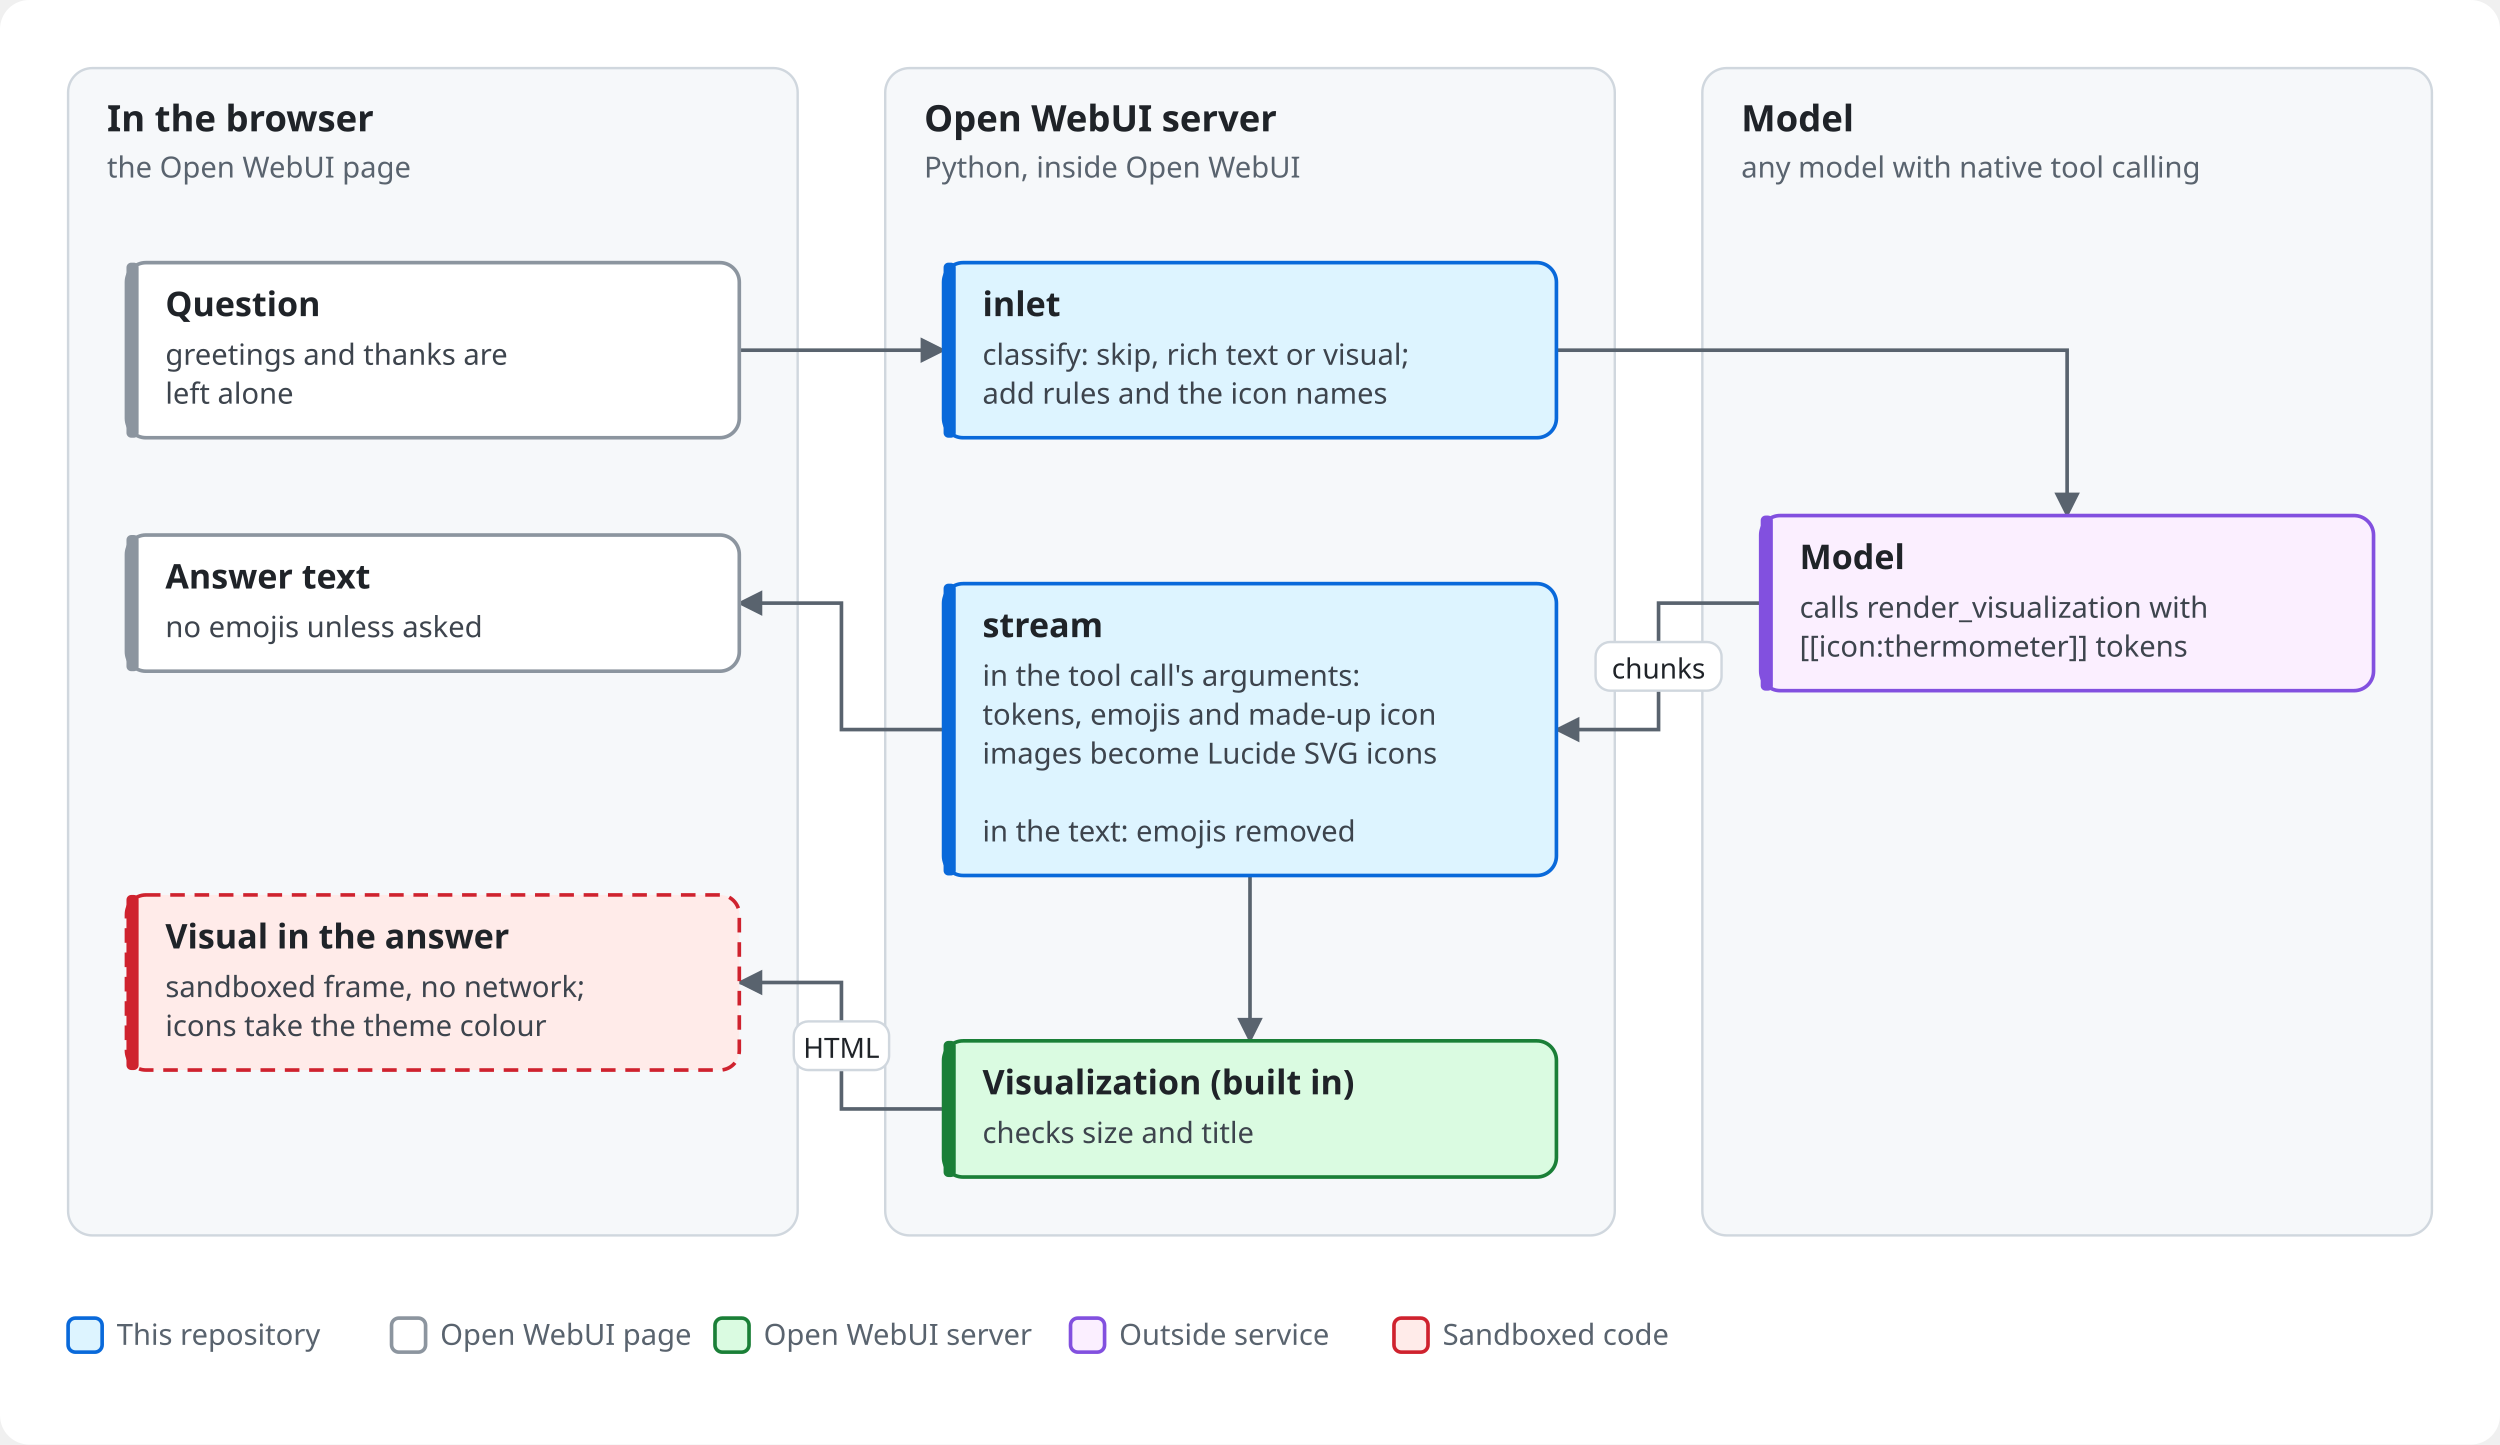
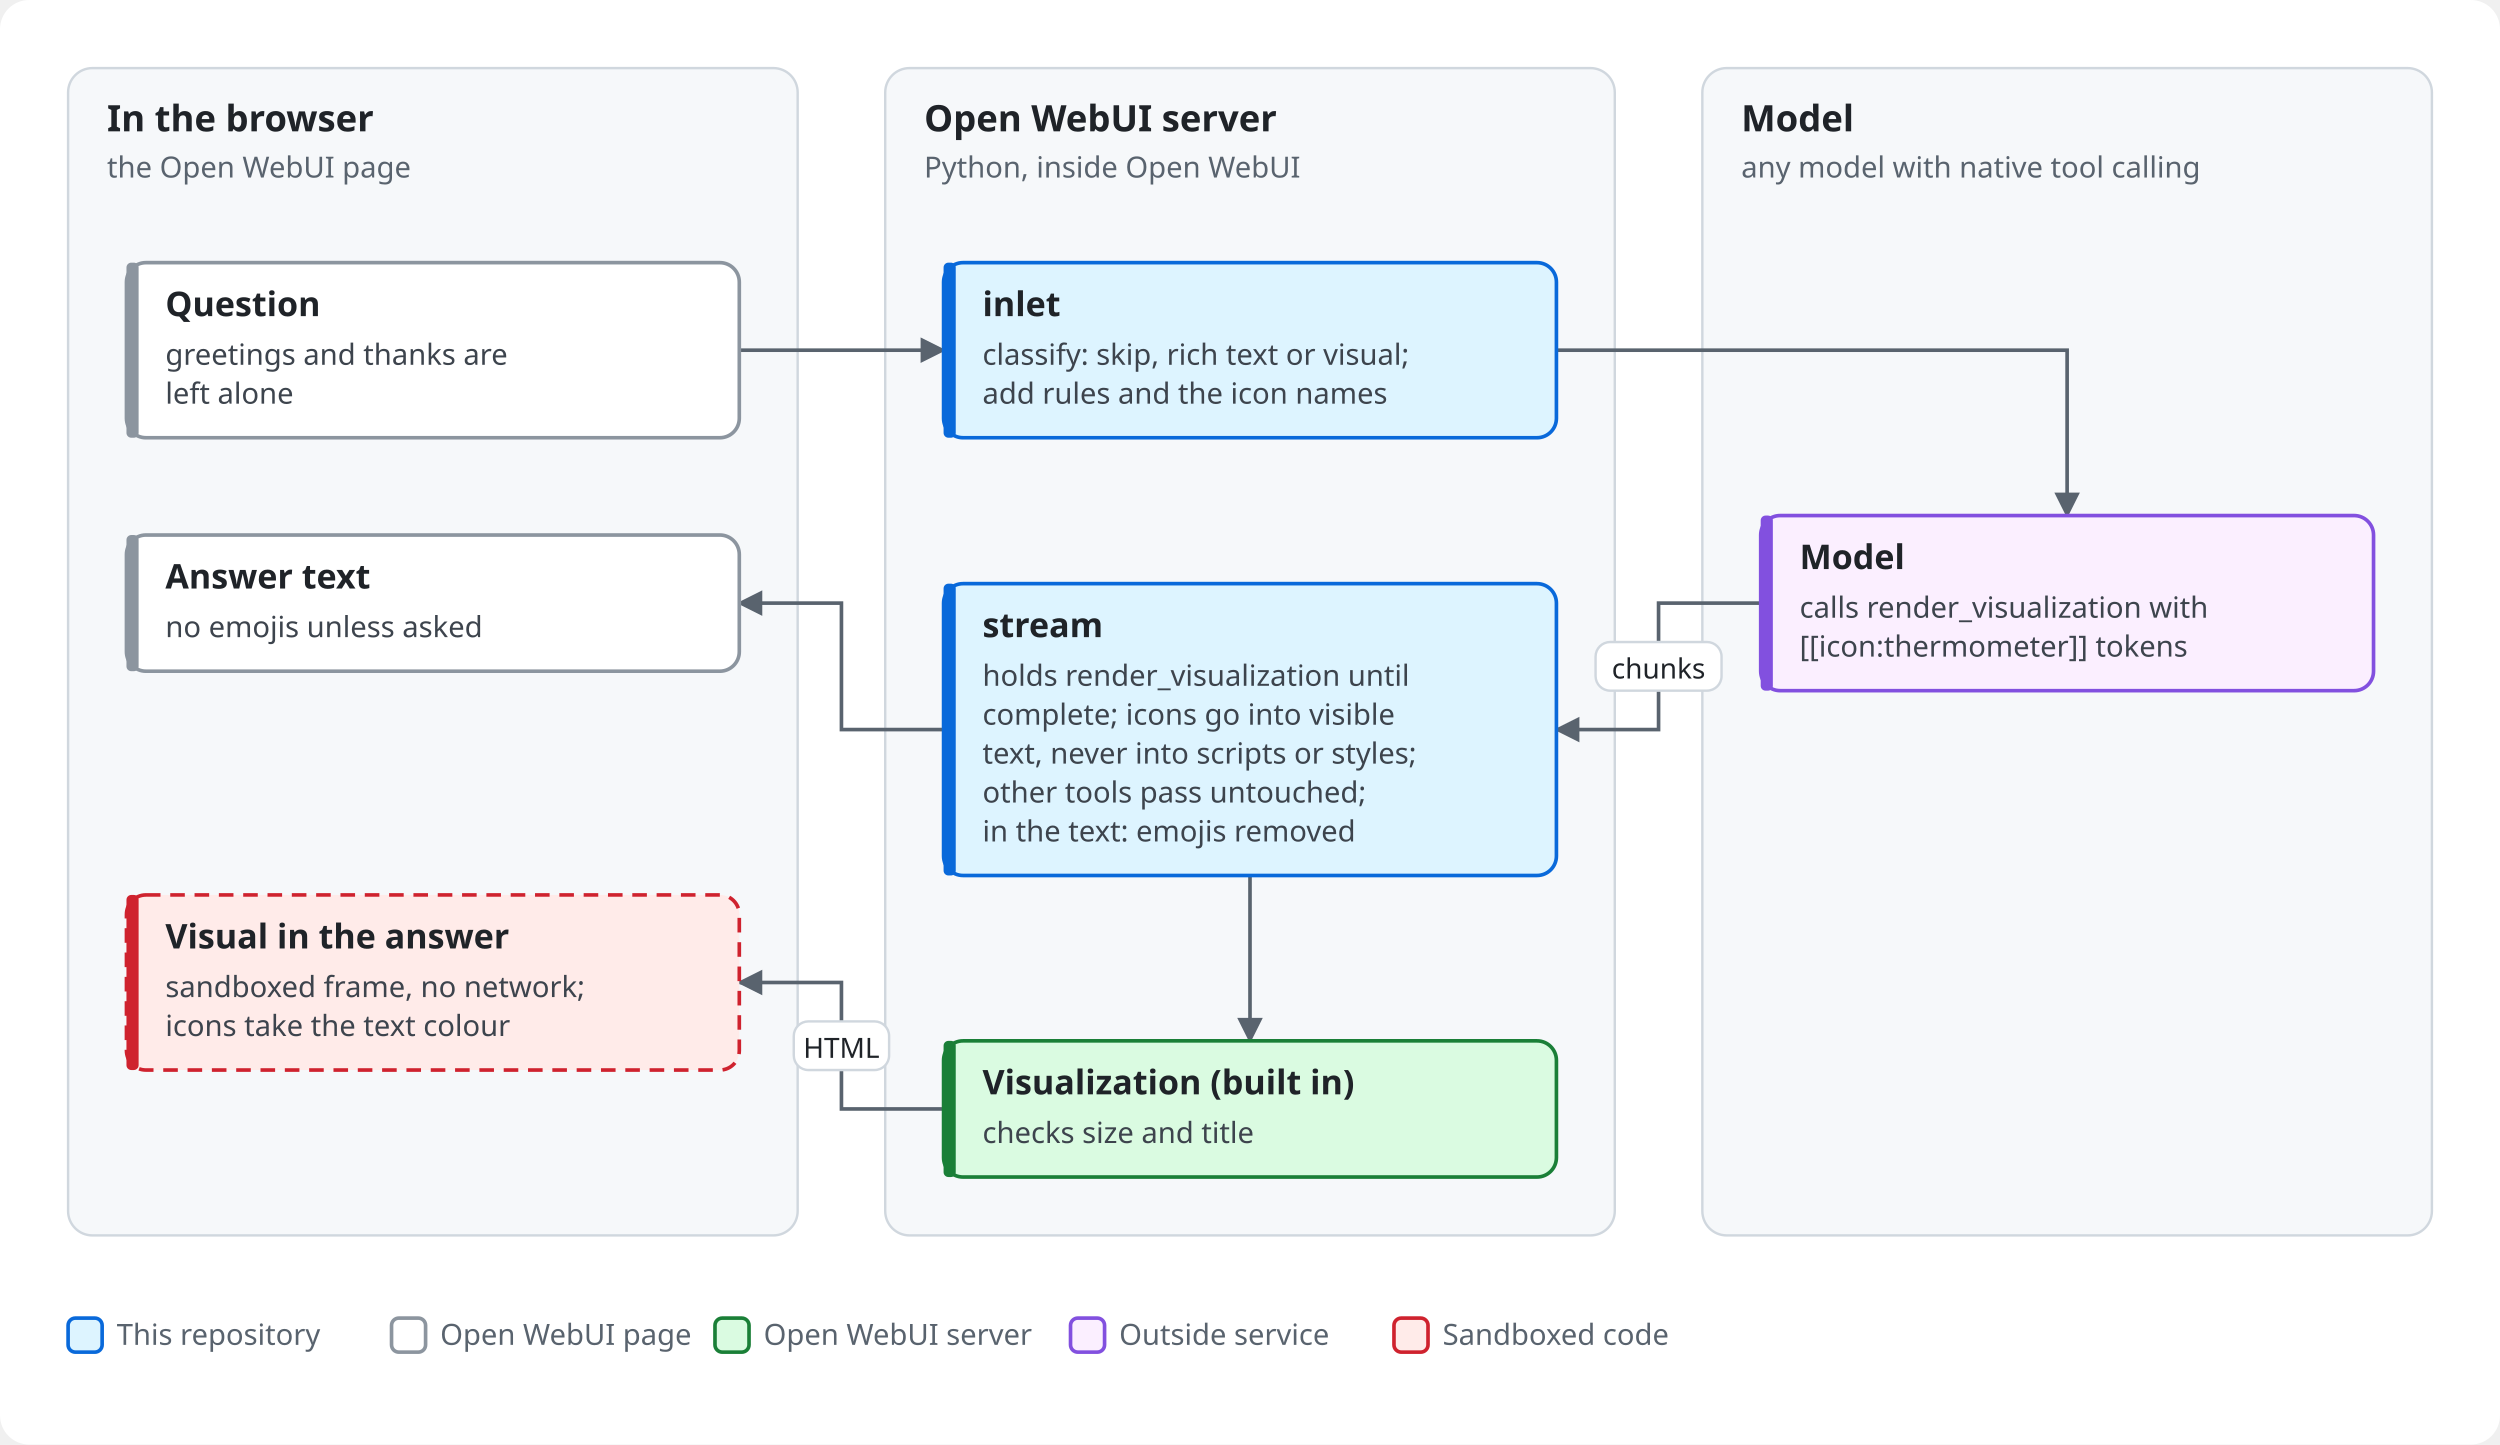
<svg xmlns="http://www.w3.org/2000/svg" viewBox="0 0 1028 594" width="1028" height="594" role="img" aria-labelledby="t d">
  <style>text{font-family:-apple-system,BlinkMacSystemFont,"Segoe UI","Noto Sans",Helvetica,Arial,sans-serif}.bg{fill:#ffffff}.lane{fill:#f6f8fa;stroke:#d0d7de}.lanet{fill:#1f2328;font-weight:600}.lanes{fill:#59636e}.t{fill:#1f2328;font-weight:600}.s{fill:#3d444d}.edge{stroke:#59636e;fill:none;stroke-width:1.5}.edge.dash{stroke-dasharray:5 4}.el{fill:#1f2328}.elb{fill:#ffffff;stroke:#d0d7de}.head{fill:#59636e}.cap{fill:#1f2328;font-weight:700}.capsub{fill:#59636e}.num{fill:#1f2328}.numt{fill:#ffffff;font-weight:700}.k-plugin{fill:#ddf4ff;stroke:#0969da}.k-plugin-bar{fill:#0969da}.k-ui{fill:#ffffff;stroke:#8c959f}.k-ui-bar{fill:#8c959f}.k-server{fill:#dafbe1;stroke:#1a7f37}.k-server-bar{fill:#1a7f37}.k-ext{fill:#fbefff;stroke:#8250df}.k-ext-bar{fill:#8250df}.k-store{fill:#fff1e5;stroke:#bc4c00}.k-store-bar{fill:#bc4c00}.k-sandbox{fill:#ffebe9;stroke:#cf222e}.k-sandbox-bar{fill:#cf222e}@media (prefers-color-scheme:dark){.bg{fill:#0d1117}.lane{fill:#151b23;stroke:#3d444d}.lanet{fill:#f0f6fc}.lanes{fill:#9198a1}.t{fill:#f0f6fc}.s{fill:#c9d1d9}.edge{stroke:#9198a1}.el{fill:#f0f6fc}.elb{fill:#0d1117;stroke:#3d444d}.head{fill:#9198a1}.cap{fill:#f0f6fc}.capsub{fill:#9198a1}.num{fill:#f0f6fc}.numt{fill:#0d1117}.k-plugin{fill:#0c2d4f;stroke:#4493f8}.k-plugin-bar{fill:#4493f8}.k-ui{fill:#161b22;stroke:#6e7681}.k-ui-bar{fill:#6e7681}.k-server{fill:#0f2d1a;stroke:#3fb950}.k-server-bar{fill:#3fb950}.k-ext{fill:#2a1a3f;stroke:#a371f7}.k-ext-bar{fill:#a371f7}.k-store{fill:#3a1f0b;stroke:#f0883e}.k-store-bar{fill:#f0883e}.k-sandbox{fill:#3b1215;stroke:#f85149}.k-sandbox-bar{fill:#f85149}}</style>
  <defs>
    <marker id="arrow" viewBox="0 0 10 10" refX="9" refY="5" markerWidth="7" markerHeight="7" orient="auto-start-reverse">
      <path class="head" d="M0 0L10 5L0 10z" />
    </marker>
  </defs>
  <rect class="bg" width="1028" height="594" rx="12" />
  <rect class="lane" x="28" y="28" width="300" height="480" rx="10" />
  <text class="lanet" x="44" y="54" font-size="15">In the browser</text>
  <text class="lanes" x="44" y="73" font-size="12">the Open WebUI page</text>
  <rect class="lane" x="364" y="28" width="300" height="480" rx="10" />
  <text class="lanet" x="380" y="54" font-size="15">Open WebUI server</text>
  <text class="lanes" x="380" y="73" font-size="12">Python, inside Open WebUI</text>
  <rect class="lane" x="700" y="28" width="300" height="480" rx="10" />
  <text class="lanet" x="716" y="54" font-size="15">Model</text>
  <text class="lanes" x="716" y="73" font-size="12">any model with native tool calling</text>
  <path class="edge" d="M304.0 144.0 L388.0 144.0" marker-end="url(#arrow)" />
  <path class="edge" d="M640.0 144.0 L850.0 144.0 L850.0 212.0" marker-end="url(#arrow)" />
  <path class="edge" d="M724.0 248.0 L682.0 248.0 L682.0 300.0 L640.0 300.0" marker-end="url(#arrow)" />
  <path class="edge" d="M388.0 300.0 L346.0 300.0 L346.0 248.0 L304.0 248.0" marker-end="url(#arrow)" />
  <path class="edge" d="M514.0 360.0 L514.0 428.0" marker-end="url(#arrow)" />
  <path class="edge" d="M388.0 456.0 L346.0 456.0 L346.0 404.0 L304.0 404.0" marker-end="url(#arrow)" />
  <rect class="k-ui" x="52.0" y="108.0" width="252" height="72" rx="8" stroke-width="1.5" />
  <rect class="k-ui-bar" x="52.0" y="108.0" width="5" height="72" rx="2" />
  <text class="t" x="68.0" y="130.0" font-size="14">Question</text>
  <text class="s" x="68.0" y="150.0" font-size="12">greetings and thanks are</text>
  <text class="s" x="68.0" y="166.0" font-size="12">left alone</text>
  <rect class="k-plugin" x="388.0" y="108.0" width="252" height="72" rx="8" stroke-width="1.5" />
  <rect class="k-plugin-bar" x="388.0" y="108.0" width="5" height="72" rx="2" />
  <text class="t" x="404.0" y="130.0" font-size="14">inlet</text>
  <text class="s" x="404.0" y="150.0" font-size="12">classify: skip, rich text or visual;</text>
  <text class="s" x="404.0" y="166.0" font-size="12">add rules and the icon names</text>
  <rect class="k-ext" x="724.0" y="212.0" width="252" height="72" rx="8" stroke-width="1.5" />
  <rect class="k-ext-bar" x="724.0" y="212.0" width="5" height="72" rx="2" />
  <text class="t" x="740.0" y="234.0" font-size="14">Model</text>
  <text class="s" x="740.0" y="254.0" font-size="12">calls render_visualization with</text>
  <text class="s" x="740.0" y="270.0" font-size="12">[[icon:thermometer]] tokens</text>
  <rect class="k-plugin" x="388.0" y="240.0" width="252" height="120" rx="8" stroke-width="1.5" />
  <rect class="k-plugin-bar" x="388.0" y="240.0" width="5" height="120" rx="2" />
  <text class="t" x="404.0" y="262.0" font-size="14">stream</text>
-   <text class="s" x="404.0" y="282.0" font-size="12">in the tool call's arguments:</text>
-   <text class="s" x="404.0" y="298.0" font-size="12">tokens, emojis and made-up icon</text>
-   <text class="s" x="404.0" y="314.0" font-size="12">images become Lucide SVG icons</text>
-   <text class="s" x="404.0" y="330.0" font-size="12" />
+   <text class="s" x="404.0" y="282.0" font-size="12">holds render_visualization until</text>
+   <text class="s" x="404.0" y="298.0" font-size="12">complete; icons go into visible</text>
+   <text class="s" x="404.0" y="314.0" font-size="12">text, never into scripts or styles;</text>
+   <text class="s" x="404.0" y="330.0" font-size="12">other tools pass untouched;</text>
  <text class="s" x="404.0" y="346.0" font-size="12">in the text: emojis removed</text>
  <rect class="k-server" x="388.0" y="428.0" width="252" height="56" rx="8" stroke-width="1.5" />
  <rect class="k-server-bar" x="388.0" y="428.0" width="5" height="56" rx="2" />
  <text class="t" x="404.0" y="450.0" font-size="14">Visualization (built in)</text>
  <text class="s" x="404.0" y="470.0" font-size="12">checks size and title</text>
  <rect class="k-sandbox" x="52.0" y="368.0" width="252" height="72" rx="8" stroke-width="1.5" stroke-dasharray="6 4" />
  <rect class="k-sandbox-bar" x="52.0" y="368.0" width="5" height="72" rx="2" />
  <text class="t" x="68.0" y="390.0" font-size="14">Visual in the answer</text>
  <text class="s" x="68.0" y="410.0" font-size="12">sandboxed frame, no network;</text>
-   <text class="s" x="68.0" y="426.0" font-size="12">icons take the theme colour</text>
+   <text class="s" x="68.0" y="426.0" font-size="12">icons take the text colour</text>
  <rect class="k-ui" x="52.0" y="220.0" width="252" height="56" rx="8" stroke-width="1.5" />
  <rect class="k-ui-bar" x="52.0" y="220.0" width="5" height="56" rx="2" />
  <text class="t" x="68.0" y="242.0" font-size="14">Answer text</text>
  <text class="s" x="68.0" y="262.0" font-size="12">no emojis unless asked</text>
  <rect class="elb" x="656.1" y="264.0" width="51.8" height="20" rx="6" />
  <text class="el" x="682.0" y="279.0" font-size="11.5" text-anchor="middle">chunks</text>
  <rect class="elb" x="326.4" y="420.0" width="39.2" height="20" rx="6" />
  <text class="el" x="346.0" y="435.0" font-size="11.5" text-anchor="middle">HTML</text>
  <rect class="k-plugin" x="28" y="542" width="14" height="14" rx="3" stroke-width="1.5" />
  <text class="capsub" x="48" y="553" font-size="12">This repository</text>
  <rect class="k-ui" x="161.0" y="542" width="14" height="14" rx="3" stroke-width="1.5" />
  <text class="capsub" x="181.0" y="553" font-size="12">Open WebUI page</text>
  <rect class="k-server" x="294.0" y="542" width="14" height="14" rx="3" stroke-width="1.5" />
  <text class="capsub" x="314.0" y="553" font-size="12">Open WebUI server</text>
  <rect class="k-ext" x="440.2" y="542" width="14" height="14" rx="3" stroke-width="1.5" />
  <text class="capsub" x="460.2" y="553" font-size="12">Outside service</text>
  <rect class="k-sandbox" x="573.2" y="542" width="14" height="14" rx="3" stroke-width="1.5" />
  <text class="capsub" x="593.2" y="553" font-size="12">Sandboxed code</text>
</svg>
